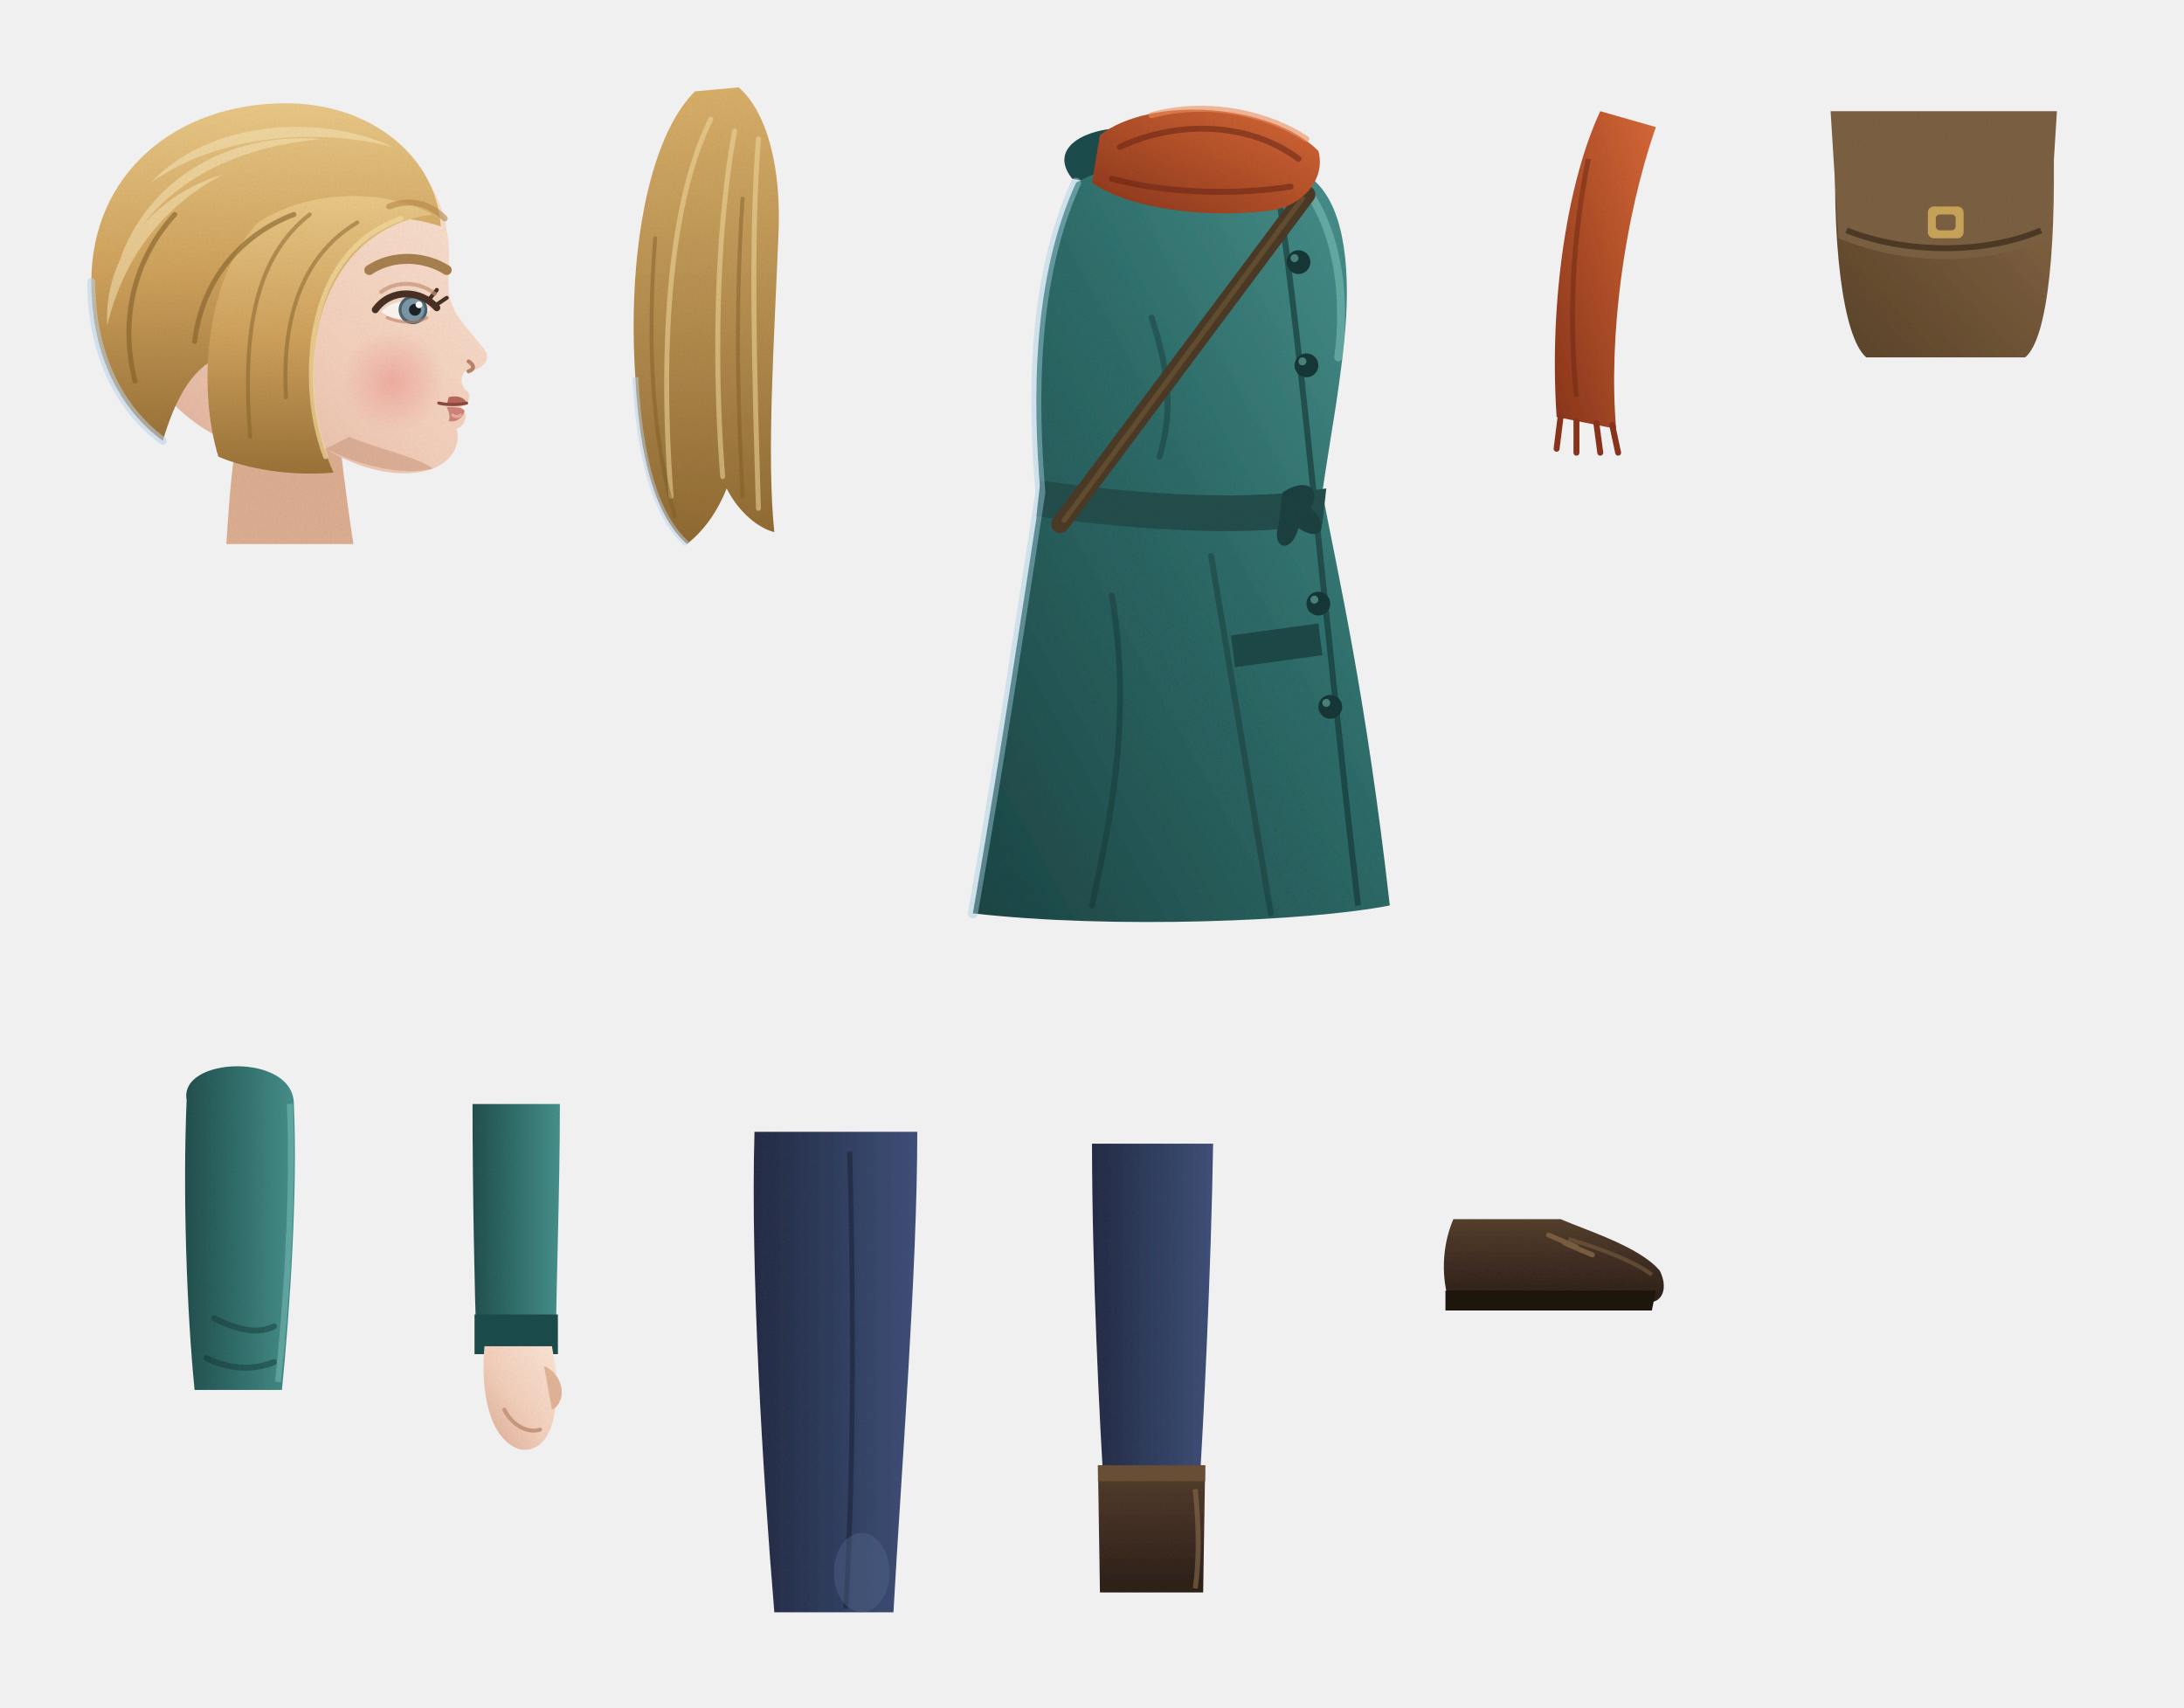
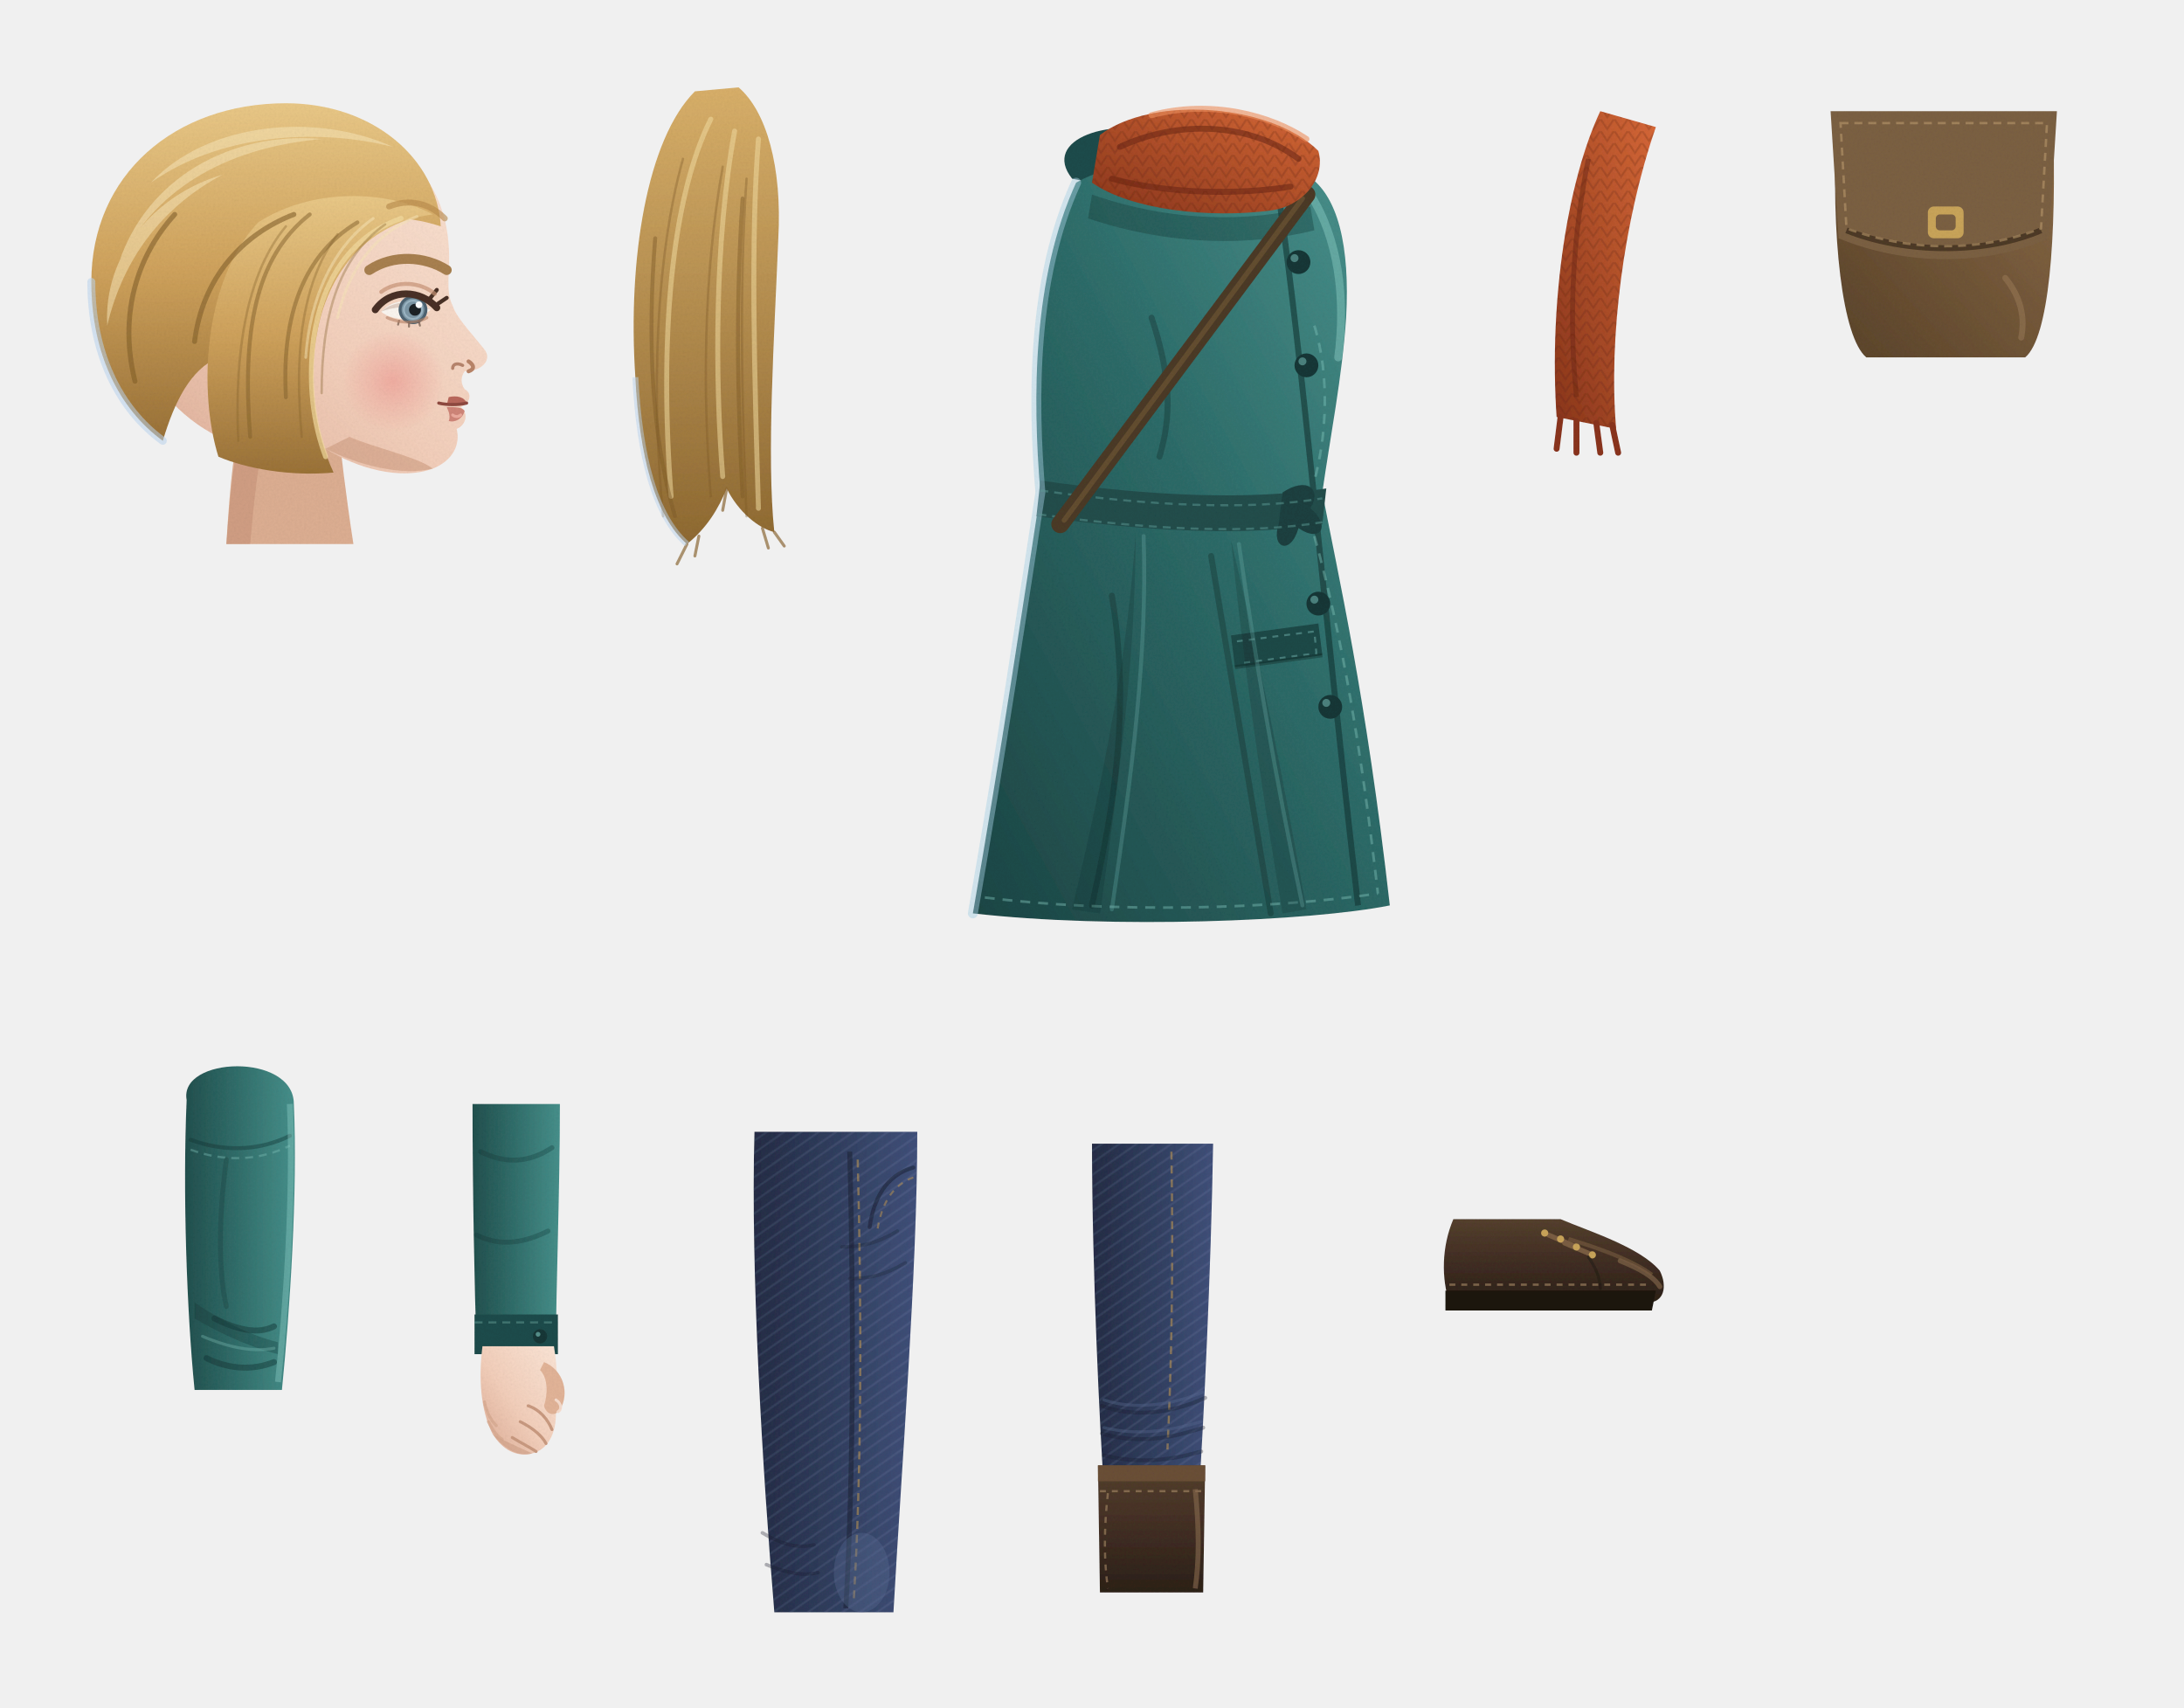
<svg xmlns="http://www.w3.org/2000/svg" width="1100" height="860" viewBox="0 0 1100 860">
  <defs>
    <filter id="grain" x="-10%" y="-10%" width="120%" height="120%">
      <feTurbulence type="fractalNoise" baseFrequency="0.85" numOctaves="2" seed="4" result="noise" />
      <feColorMatrix in="noise" type="saturate" values="0" result="mono" />
      <feComponentTransfer in="mono" result="faint">
        <feFuncA type="table" tableValues="0 0.16" />
      </feComponentTransfer>
      <feComposite in="faint" in2="SourceGraphic" operator="in" result="grain_on_shape" />
      <feBlend in="grain_on_shape" in2="SourceGraphic" mode="multiply" />
    </filter>
    <linearGradient id="skin" x1="1" y1="0" x2="0" y2="1">
      <stop offset="0" stop-color="#fbe5d6" />
      <stop offset="0.55" stop-color="#f3cfbb" />
      <stop offset="1" stop-color="#dcab94" />
    </linearGradient>
    <linearGradient id="hair" x1="0" y1="0" x2="0" y2="1">
      <stop offset="0" stop-color="#e9c887" />
      <stop offset="0.5" stop-color="#cfa25c" />
      <stop offset="1" stop-color="#9a7238" />
    </linearGradient>
    <linearGradient id="ponytail" x1="0" y1="0" x2="0" y2="1">
      <stop offset="0" stop-color="#d9b06a" />
      <stop offset="1" stop-color="#8f6a33" />
    </linearGradient>
    <linearGradient id="coat" x1="1" y1="0" x2="0" y2="1">
      <stop offset="0" stop-color="#4b9590" />
      <stop offset="0.45" stop-color="#2f6c69" />
      <stop offset="1" stop-color="#1b4544" />
    </linearGradient>
    <linearGradient id="sleeve" x1="1" y1="0" x2="0" y2="0">
      <stop offset="0" stop-color="#46908b" />
      <stop offset="1" stop-color="#22504e" />
    </linearGradient>
    <linearGradient id="scarf" x1="1" y1="0" x2="0" y2="1">
      <stop offset="0" stop-color="#d8693a" />
      <stop offset="1" stop-color="#8a361a" />
    </linearGradient>
    <linearGradient id="jeans" x1="1" y1="0" x2="0" y2="0">
      <stop offset="0" stop-color="#40507a" />
      <stop offset="1" stop-color="#252e45" />
    </linearGradient>
    <linearGradient id="leather" x1="0" y1="0" x2="0" y2="1">
      <stop offset="0" stop-color="#55402f" />
      <stop offset="1" stop-color="#2e2017" />
    </linearGradient>
    <linearGradient id="bag" x1="1" y1="0" x2="0" y2="1">
      <stop offset="0" stop-color="#8a6a46" />
      <stop offset="1" stop-color="#5a432c" />
    </linearGradient>
+     <pattern id="knit" width="7" height="6" patternUnits="userSpaceOnUse">
+       <path d="M 0.5,0.5 L 3.5,5 L 6.5,0.5" fill="none" stroke="#5e2410" stroke-width="1" stroke-linecap="round" opacity="0.22" />
+     </pattern>
+     <pattern id="twill" width="5" height="5" patternUnits="userSpaceOnUse" patternTransform="rotate(-35)">
+       <path d="M 0,2.5 L 5,2.5" stroke="#8fa0c8" stroke-width="1" opacity="0.14" />
+     </pattern>
    <radialGradient id="blush" cx="0.5" cy="0.5" r="0.5">
      <stop offset="0" stop-color="#ec8a86" stop-opacity="0.5" />
      <stop offset="1" stop-color="#ec8a86" stop-opacity="0" />
    </radialGradient>
  </defs>
  <g id="part_head" transform="translate(140,260)" filter="url(#grain)">
    <path d="M -26,14 C -24,-18 -22,-38 -18,-48 L 30,-48 C 32,-30 34,-12 38,14 Z" fill="#dcae92" />
+     <path d="M -26,14 C -24,-12 -22,-32 -18,-46 L -6,-46 C -10,-28 -12,-8 -14,14 Z" fill="#c08a70" opacity="0.45" />
    <path d="M -30,-40 C -70,-60 -88,-110 -80,-150 C -72,-192 -20,-205 20,-200 C 60,-196 84,-170 86,-136 C 87,-124 84,-114 88,-106 C 90,-100 96,-94 104,-84 C 108,-79 103,-73 94,-73 C 92,-70 92,-67 94,-64 C 98,-62 97,-57 92,-55 C 96,-52 95,-46 90,-44 C 92,-36 88,-28 78,-24 C 62,-18 40,-24 24,-34 C 10,-42 -10,-40 -30,-40 Z" fill="url(#skin)" />
    <path d="M 24,-34 C 40,-26 62,-20 78,-24 C 70,-30 50,-34 36,-40 Z" fill="#cf9d80" opacity="0.6" />
    <circle cx="58" cy="-68" r="26" fill="url(#blush)" />
    <path d="M -4,-120 C -18,-121 -24,-108 -22,-94 C -20,-82 -14,-74 -6,-76 C 0,-78 2,-86 1,-94 C 4,-104 4,-116 -4,-120 Z" fill="#e4b49a" />
    <path d="M -4,-116 C -15,-116 -19,-106 -18,-95 C -17,-86 -13,-80 -8,-80" fill="none" stroke="#f3cdb6" stroke-width="3" stroke-linecap="round" />
    <path d="M -6,-108 C -12,-106 -13,-96 -10,-90 C -7,-86 -3,-88 -3,-94 C -2,-100 -2,-106 -6,-108 Z" fill="#c98f74" />
    <path d="M -2,-90 C 0,-88 0,-85 -2,-83" fill="none" stroke="#b27a60" stroke-width="2" stroke-linecap="round" />
    <path d="M 52,-103 C 58,-110 70,-110 77,-104 C 70,-98 58,-98 52,-103 Z" fill="#fbf6f0" />
+     <path d="M 52,-103 C 58,-109 70,-109 77,-104 C 70,-106 59,-106 52,-103 Z" fill="#d9c6ba" opacity="0.8" />
    <circle cx="68" cy="-104" r="6.5" fill="#7d97a6" />
    <circle cx="68" cy="-104" r="6.5" fill="none" stroke="#4d6472" stroke-width="1.5" />
+     <circle cx="68" cy="-104" r="4.6" fill="none" stroke="#a9c3d1" stroke-width="0.9" opacity="0.7" />
    <circle cx="69" cy="-104" r="3" fill="#1c2328" />
    <circle cx="71" cy="-106.5" r="1.7" fill="#ffffff" />
    <path d="M 49,-104 C 57,-115 72,-114 80,-105" fill="none" stroke="#4a3326" stroke-width="3.5" stroke-linecap="round" />
    <path d="M 79,-106 L 85,-110 M 76,-109 L 80,-114" stroke="#4a3326" stroke-width="2" stroke-linecap="round" />
+     <path d="M 61,-98.5 L 60.5,-96.5 M 66,-97.5 L 66,-95.5 M 71,-98 L 71.5,-96" stroke="#4a3326" stroke-width="1" stroke-linecap="round" opacity="0.55" />
+     <path d="M 93,-76 C 90,-77.5 88,-76.5 88,-74.5" fill="none" stroke="#a87058" stroke-width="1.6" stroke-linecap="round" opacity="0.8" />
    <path d="M 52,-113 C 60,-119 72,-118 79,-112" fill="none" stroke="#c99478" stroke-width="2" stroke-linecap="round" opacity="0.7" />
    <path d="M 55,-100 C 62,-97 70,-97 75,-100" fill="none" stroke="#b98468" stroke-width="1.5" stroke-linecap="round" opacity="0.6" />
    <path d="M 46,-124 C 58,-132 74,-131 85,-124" fill="none" stroke="#a88050" stroke-width="5" stroke-linecap="round" />
    <path d="M 96,-78 C 99,-76 99,-74 96,-73" fill="none" stroke="#b98468" stroke-width="2" stroke-linecap="round" />
    <path d="M 86,-60 C 90,-61 94,-60 95,-57 C 92,-56 89,-56 85,-56 Z" fill="#b9675b" />
    <path d="M 85,-55 C 89,-55 93,-55 94,-53 C 93,-49 89,-47 86,-48 C 87,-50 86,-53 85,-55 Z" fill="#cf8578" />
    <path d="M 88,-51 C 89,-50 91,-50 92,-51" fill="none" stroke="#f2b3a6" stroke-width="1.5" stroke-linecap="round" opacity="0.8" />
    <path d="M 81,-57 C 85,-56 91,-56 95,-57" fill="none" stroke="#8f4a40" stroke-width="1.6" stroke-linecap="round" />
    <path d="M 82,-146 C 80,-180 48,-208 4,-208 C -52,-208 -94,-172 -94,-118 C -94,-82 -80,-54 -58,-38 C -52,-58 -44,-74 -30,-80 C -22,-104 -6,-134 24,-146 C 42,-152 64,-152 82,-146 Z" fill="url(#hair)" />
    <path d="M 78,-152 C 46,-148 26,-124 20,-94 C 15,-68 18,-44 28,-22 C 6,-20 -16,-24 -30,-30 C -40,-62 -38,-118 -10,-148 C 18,-166 56,-164 78,-152 Z" fill="url(#hair)" />
    <path d="M 62,-150 C 34,-140 22,-116 18,-90 C 15,-66 18,-46 24,-30" fill="none" stroke="#f3dca0" stroke-width="2.5" stroke-linecap="round" opacity="0.7" />
    <path d="M 40,-148 C 10,-130 2,-96 4,-60 M 16,-152 C -12,-130 -18,-92 -14,-40" fill="none" stroke="#84612c" stroke-width="2" stroke-linecap="round" opacity="0.5" />
+     <path d="M 54,-147 C 30,-130 22,-100 22,-62 M 30,-142 C 12,-118 8,-82 12,-40 M 4,-146 C -16,-122 -22,-82 -20,-38" fill="none" stroke="#84612c" stroke-width="1.2" stroke-linecap="round" opacity="0.35" />
+     <path d="M 70,-151 C 50,-143 36,-126 30,-100 M 48,-150 C 28,-136 16,-110 14,-80" fill="none" stroke="#f8e6b8" stroke-width="1.4" stroke-linecap="round" opacity="0.5" />
    <path d="M 84,-150 C 76,-158 66,-160 56,-156" fill="none" stroke="#b8894a" stroke-width="3" stroke-linecap="round" opacity="0.6" />
    <path d="M -64,-168 C -36,-198 18,-204 58,-186 C 18,-196 -30,-192 -64,-168 Z M -80,-128 C -66,-170 -24,-194 22,-190 C -22,-186 -60,-168 -80,-128 Z M -86,-96 C -88,-132 -62,-162 -28,-172 C -58,-156 -78,-130 -86,-96 Z" fill="#f8e6b8" opacity="0.55" />
    <path d="M -72,-68 C -80,-100 -72,-130 -52,-152 M -42,-88 C -38,-120 -18,-142 8,-152" fill="none" stroke="#84612c" stroke-width="2.5" stroke-linecap="round" opacity="0.6" />
    <path d="M -94,-118 C -94,-82 -80,-54 -58,-38" fill="none" stroke="#bcd6ef" stroke-width="4" stroke-linecap="round" opacity="0.55" />
  </g>
  <g id="part_ponytail" transform="translate(360,60)" filter="url(#grain)">
    <path d="M -10,-14 C -34,10 -44,70 -40,130 C -38,170 -30,200 -14,214 C -4,206 2,196 6,186 C 12,198 22,206 30,208 C 26,170 30,110 32,60 C 34,24 26,-4 12,-16 Z" fill="url(#ponytail)" />
    <path d="M -2,0 C -22,40 -28,110 -22,190 M 10,6 C 0,60 0,130 4,180 M 22,10 C 18,60 20,130 22,196" fill="none" stroke="#f3dca0" stroke-width="2.5" stroke-linecap="round" opacity="0.55" />
    <path d="M -30,60 C -34,110 -32,160 -20,200 M 14,40 C 10,100 12,150 14,190" fill="none" stroke="#7e5a28" stroke-width="2" stroke-linecap="round" opacity="0.45" />
+     <path d="M -16,20 C -30,70 -32,140 -26,200 M 4,24 C -6,80 -6,140 -2,190 M 16,30 C 12,90 14,150 16,200" fill="none" stroke="#7e5a28" stroke-width="1.2" stroke-linecap="round" opacity="0.35" />
+     <path d="M -14,214 L -19,224 M -8,210 L -10,220 M 6,186 L 4,197 M 24,206 L 27,216 M 30,208 L 35,215" stroke="#8f6a33" stroke-width="1.5" stroke-linecap="round" opacity="0.7" />
    <path d="M -40,130 C -38,170 -30,200 -14,214" fill="none" stroke="#bcd6ef" stroke-width="3" opacity="0.5" />
  </g>
  <g id="part_torso" transform="translate(600,360)" filter="url(#grain)">
    <path d="M -60,-270 C -76,-290 -40,-302 -10,-292 C 10,-286 0,-270 -20,-262 Z" fill="#1f4c4b" />
    <path d="M -58,-268 C -30,-284 30,-286 58,-272 C 74,-262 80,-236 78,-200 C 76,-170 70,-140 66,-112 C 74,-70 88,-10 100,96 C 60,104 -40,108 -110,100 C -96,20 -84,-60 -76,-112 C -80,-160 -80,-220 -58,-268 Z" fill="url(#coat)" />
    <path d="M 44,-262 C 56,-180 66,-60 84,96" fill="none" stroke="#123332" stroke-width="3" opacity="0.6" />
    <path d="M -76,-118 C -20,-110 30,-108 68,-114 L 66,-96 C 30,-90 -20,-92 -78,-100 Z" fill="#214d4c" />
    <path d="M 46,-112 C 58,-120 66,-114 60,-104 C 70,-96 66,-86 54,-94 C 50,-80 40,-84 44,-96 Z" fill="#1b4140" />
    <g fill="#163837">
      <circle cx="54" cy="-228" r="6" />
      <circle cx="58" cy="-176" r="6" />
      <circle cx="64" cy="-56" r="6" />
      <circle cx="70" cy="-4" r="6" />
    </g>
    <g fill="#6fb3ad" opacity="0.6">
      <circle cx="52" cy="-230" r="2" />
      <circle cx="56" cy="-178" r="2" />
      <circle cx="62" cy="-58" r="2" />
      <circle cx="68" cy="-6" r="2" />
    </g>
    <path d="M 20,-40 L 64,-46 L 66,-30 L 22,-24 Z" fill="#1d4847" />
    <path d="M -40,-60 C -30,0 -40,50 -50,96 M 10,-80 C 20,-20 30,40 40,100 M -20,-200 C -10,-170 -10,-150 -16,-130" fill="none" stroke="#0f2a29" stroke-width="3" opacity="0.35" stroke-linecap="round" />
    <path d="M 60,-262 C 74,-240 78,-210 74,-180" fill="none" stroke="#8fd0c8" stroke-width="4" opacity="0.45" stroke-linecap="round" />
    <path d="M -58,-268 C -80,-220 -80,-160 -76,-112 C -84,-60 -96,20 -110,100" fill="none" stroke="#a9d3e6" stroke-width="5" opacity="0.45" stroke-linecap="round" />
+     <path d="M -50,-262 C -10,-248 30,-248 60,-256 L 62,-244 C 30,-236 -10,-236 -52,-250 Z" fill="#0f2a29" opacity="0.3" />
+     <path d="M 62,-196 C 70,-170 68,-140 62,-118 M 62,-90 C 76,-40 86,20 94,90 M -104,92 C -40,100 40,98 94,90" fill="none" stroke="#7cc0b8" stroke-width="1.3" stroke-dasharray="5 4" opacity="0.45" />
+     <path d="M -76,-113 C -20,-105 30,-103 66,-109 M -77,-101 C -20,-93 30,-91 66,-97" fill="none" stroke="#5f9c96" stroke-width="1.1" stroke-dasharray="4 3" opacity="0.5" />
+     <path d="M 23,-37 L 62,-42 L 63,-31 L 25,-26" fill="none" stroke="#6fb3ad" stroke-width="1" stroke-dasharray="3 3" opacity="0.5" />
+     <path d="M 22,-24 L 66,-30" stroke="#0f2a29" stroke-width="2" opacity="0.4" />
+     <path d="M -28,-92 C -32,-30 -44,30 -60,98 L -46,100 C -36,30 -28,-30 -28,-92 Z M 20,-88 C 26,-30 34,30 46,100 L 58,98 C 46,30 34,-30 20,-88 Z" fill="#0f2a29" opacity="0.22" />
+     <path d="M -24,-90 C -22,-30 -30,30 -40,98 M 24,-86 C 32,-30 42,30 56,96" fill="none" stroke="#6fb3ad" stroke-width="2" stroke-linecap="round" opacity="0.3" />
    <path d="M 58,-262 L -66,-96" stroke="#4b3a27" stroke-width="9" stroke-linecap="round" />
    <path d="M 56,-260 L -64,-98" stroke="#6e5638" stroke-width="2.5" stroke-linecap="round" opacity="0.7" />
    <path d="M -46,-292 C -20,-312 40,-308 64,-284 C 68,-270 56,-256 40,-254 C 10,-250 -30,-254 -50,-268 Z" fill="url(#scarf)" />
+     <path d="M -46,-292 C -20,-312 40,-308 64,-284 C 68,-270 56,-256 40,-254 C 10,-250 -30,-254 -50,-268 Z" fill="url(#knit)" />
    <path d="M -36,-286 C -6,-300 30,-298 54,-280 M -40,-270 C -10,-262 24,-262 50,-266" fill="none" stroke="#6e2a14" stroke-width="3" opacity="0.6" stroke-linecap="round" />
    <path d="M -20,-302 C 10,-310 40,-302 58,-290" fill="none" stroke="#f0915e" stroke-width="3" opacity="0.6" stroke-linecap="round" />
  </g>
  <g id="part_scarf_tail" transform="translate(820,60)" filter="url(#grain)">
    <path d="M -14,-4 C -30,30 -40,90 -36,150 L -6,156 C -10,110 -2,50 14,4 Z" fill="url(#scarf)" />
+     <path d="M -14,-4 C -30,30 -40,90 -36,150 L -6,156 C -10,110 -2,50 14,4 Z" fill="url(#knit)" />
    <path d="M -34,150 L -36,166 M -26,152 L -26,168 M -16,153 L -14,168 M -8,154 L -5,168" stroke="#8a361a" stroke-width="3" stroke-linecap="round" />
    <path d="M -20,20 C -28,60 -30,100 -26,140" fill="none" stroke="#6e2a14" stroke-width="2.5" opacity="0.5" />
  </g>
  <g id="part_bag" transform="translate(980,60)" filter="url(#grain)">
    <path d="M -55,0 C -58,60 -52,110 -40,120 L 40,120 C 52,110 56,60 54,0 Z" fill="url(#bag)" />
    <path d="M -58,-4 L 56,-4 L 52,60 C 20,74 -20,74 -54,60 Z" fill="#7c6143" />
    <path d="M -50,56 C -20,68 20,68 48,56" fill="none" stroke="#4e3a26" stroke-width="3" />
+     <path d="M -53,2 L 51,2 L 48,55 C 18,67 -18,67 -50,55 Z" fill="none" stroke="#b8976a" stroke-width="1.2" stroke-dasharray="4 3" opacity="0.6" />
+     <path d="M 30,80 C 38,90 40,100 38,110" fill="none" stroke="#a88660" stroke-width="3" stroke-linecap="round" opacity="0.4" />
    <rect x="-9" y="44" width="18" height="16" rx="3" fill="#c9a45a" />
    <rect x="-5" y="48" width="10" height="8" rx="2" fill="#7c6143" />
  </g>
  <g id="part_upper_arm" transform="translate(120,560)" filter="url(#grain)">
    <path d="M -26,-6 C -30,-28 28,-30 28,-4 C 30,40 26,100 22,140 L -22,140 C -26,100 -28,40 -26,-6 Z" fill="url(#sleeve)" />
    <path d="M -12,104 C 0,110 10,112 18,108 M -16,124 C -4,130 8,130 18,126" fill="none" stroke="#123332" stroke-width="3" opacity="0.45" stroke-linecap="round" />
+     <path d="M -24,14 C -8,20 10,20 26,12" fill="none" stroke="#123332" stroke-width="2" opacity="0.4" stroke-linecap="round" />
+     <path d="M -24,19 C -8,25 10,25 26,17" fill="none" stroke="#7cc0b8" stroke-width="1.1" stroke-dasharray="4 3" opacity="0.4" />
+     <path d="M -6,24 C -10,54 -10,80 -6,98" fill="none" stroke="#123332" stroke-width="2.5" opacity="0.25" stroke-linecap="round" />
+     <path d="M -22,96 C -10,104 4,112 20,116 L 20,122 C 4,118 -12,110 -22,104 Z" fill="#123332" opacity="0.3" />
+     <path d="M -18,113 C -4,119 8,121 18,119" fill="none" stroke="#7cc0b8" stroke-width="1.5" opacity="0.35" stroke-linecap="round" />
    <path d="M 26,-4 C 28,40 24,100 20,136" fill="none" stroke="#8fd0c8" stroke-width="3" opacity="0.4" />
  </g>
  <g id="part_forearm" transform="translate(260,560)" filter="url(#grain)">
    <path d="M -22,-4 L 22,-4 C 22,40 20,90 20,118 L -20,118 C -21,90 -22,40 -22,-4 Z" fill="url(#sleeve)" />
    <path d="M -21,102 L 21,102 L 21,122 L -21,122 Z" fill="#1f4c4b" />
-     <path d="M -16,118 C -18,140 -14,165 2,170 C 16,172 22,155 20,130 L 18,118 Z" fill="url(#skin)" />
-     <path d="M 14,128 C 24,132 26,146 18,150 Z" fill="#e2b498" />
-     <path d="M -6,150 C -2,158 6,162 12,160" fill="none" stroke="#c99a80" stroke-width="2" stroke-linecap="round" />
+     <path d="M -18,20 C -6,26 6,26 18,18 M -20,62 C -8,68 4,66 16,60" fill="none" stroke="#123332" stroke-width="2.5" opacity="0.3" stroke-linecap="round" />
+     <path d="M -21,106 L 21,106" stroke="#5f9c96" stroke-width="1.1" stroke-dasharray="4 3" opacity="0.5" />
+     <circle cx="12" cy="113" r="3.6" fill="#163837" />
+     <circle cx="11" cy="112" r="1.2" fill="#6fb3ad" opacity="0.7" />
+     <path d="M -17,118 C -19,134 -18,150 -12,162 C -7,170 0,174 8,172 C 16,170 20,162 20,152 C 21,142 21,130 19,118 Z" fill="url(#skin)" />
+     <path d="M -12,162 C -6,170 2,174 8,172 C 2,169 -6,166 -12,162 Z" fill="#c99a80" opacity="0.5" />
+     <path d="M 6,148 C 12,150 16,155 18,160 M 2,156 C 8,159 13,163 15,167 M -2,164 C 3,167 7,169 10,171" fill="none" stroke="#c99a80" stroke-width="1.5" stroke-linecap="round" />
+     <path d="M -16,146 C -15,151 -13,155 -10,158 M -14,156 C -12,160 -10,163 -7,165" fill="none" stroke="#d6a88e" stroke-width="1.5" stroke-linecap="round" opacity="0.7" />
+     <path d="M 14,126 C 24,130 27,142 22,150 C 19,154 15,152 14,148 C 16,142 16,134 12,130 Z" fill="#e2b498" />
+     <path d="M 20,145 C 23,147 23,150 21,151" fill="none" stroke="#f6dccd" stroke-width="1.4" stroke-linecap="round" />
  </g>
  <g id="part_thigh" transform="translate(420,580)" filter="url(#grain)">
    <path d="M -40,-10 C -42,60 -36,160 -30,232 L 30,232 C 34,160 42,60 42,-10 Z" fill="url(#jeans)" />
+     <path d="M -40,-10 C -42,60 -36,160 -30,232 L 30,232 C 34,160 42,60 42,-10 Z" fill="url(#twill)" />
+     <path d="M 12,4 C 14,80 14,160 10,226" fill="none" stroke="#c49a52" stroke-width="1.1" stroke-dasharray="4 3" opacity="0.55" />
+     <path d="M 40,8 C 26,12 20,24 18,38" fill="none" stroke="#1a2030" stroke-width="2" opacity="0.5" stroke-linecap="round" />
+     <path d="M 40,13 C 29,17 24,27 22,39" fill="none" stroke="#c49a52" stroke-width="1" stroke-dasharray="3 3" opacity="0.5" />
+     <path d="M 32,40 C 22,46 14,48 4,48 M 36,56 C 26,62 18,64 8,64" fill="none" stroke="#1a2030" stroke-width="1.8" opacity="0.3" stroke-linecap="round" />
+     <path d="M -36,192 C -26,198 -18,200 -10,198 M -34,208 C -24,212 -16,214 -8,212" fill="none" stroke="#1a2030" stroke-width="1.8" opacity="0.35" stroke-linecap="round" />
    <path d="M 8,0 C 10,80 10,160 6,230" fill="none" stroke="#1a2030" stroke-width="2.5" opacity="0.5" />
    <ellipse cx="14" cy="212" rx="14" ry="20" fill="#5a6c96" opacity="0.35" />
  </g>
  <g id="part_shin" transform="translate(580,580)" filter="url(#grain)">
    <path d="M -30,-4 L 31,-4 C 30,60 26,140 24,170 L -24,170 C -26,140 -30,60 -30,-4 Z" fill="url(#jeans)" />
+     <path d="M -30,-4 L 31,-4 C 30,60 26,140 24,170 L -24,170 C -26,140 -30,60 -30,-4 Z" fill="url(#twill)" />
+     <path d="M 10,0 C 11,60 10,110 8,150" fill="none" stroke="#c49a52" stroke-width="1.1" stroke-dasharray="4 3" opacity="0.55" />
+     <path d="M -25,128 C -10,134 10,132 27,124 M -25,142 C -8,147 8,145 26,139 M -24,153 C -8,157 8,156 25,151" fill="none" stroke="#1a2030" stroke-width="2" opacity="0.35" stroke-linecap="round" />
+     <path d="M -24,125 C -10,130 10,128 26,121 M -24,139 C -8,143 8,141 25,136" fill="none" stroke="#5a6c96" stroke-width="1.5" opacity="0.35" stroke-linecap="round" />
    <path d="M -27,158 L 27,158 L 26,222 L -26,222 Z" fill="url(#leather)" />
    <path d="M -27,158 L 27,158 L 27,166 L -27,166 Z" fill="#6b5039" />
+     <path d="M -26,171 L 26,171 M -22,172 C -24,190 -24,206 -22,220" fill="none" stroke="#a88a68" stroke-width="1.1" stroke-dasharray="3 3" opacity="0.6" />
    <path d="M 22,170 C 24,190 24,206 22,220" fill="none" stroke="#8a6c50" stroke-width="2.5" opacity="0.6" />
  </g>
  <g id="part_boot" transform="translate(760,620)" filter="url(#grain)">
    <path d="M -28,-6 L 26,-6 C 40,0 66,8 76,20 C 80,28 78,36 70,36 L -30,36 C -34,24 -34,8 -28,-6 Z" fill="url(#leather)" />
    <path d="M -32,30 L 74,30 L 72,40 L -32,40 Z" fill="#1c140e" />
    <path d="M 20,2 L 34,8 M 28,6 L 42,12" stroke="#7a5d42" stroke-width="2.5" stroke-linecap="round" />
+     <g fill="#c9a45a">
+       <circle cx="18" cy="1" r="1.8" />
+       <circle cx="26" cy="4" r="1.8" />
+       <circle cx="34" cy="8" r="1.8" />
+       <circle cx="42" cy="12" r="1.8" />
+     </g>
+     <path d="M -30,27 L 72,27" stroke="#a88a68" stroke-width="1.2" stroke-dasharray="3 3" opacity="0.6" />
+     <path d="M 56,15 C 66,19 73,23 76,28" fill="none" stroke="#8a6c50" stroke-width="2.5" stroke-linecap="round" opacity="0.6" />
+     <path d="M 40,13 C 44,19 46,24 46,29" fill="none" stroke="#1c140e" stroke-width="1.5" stroke-linecap="round" opacity="0.4" />
    <path d="M 30,4 C 50,10 64,16 72,22" fill="none" stroke="#7a5d42" stroke-width="2" opacity="0.6" />
  </g>
</svg>
